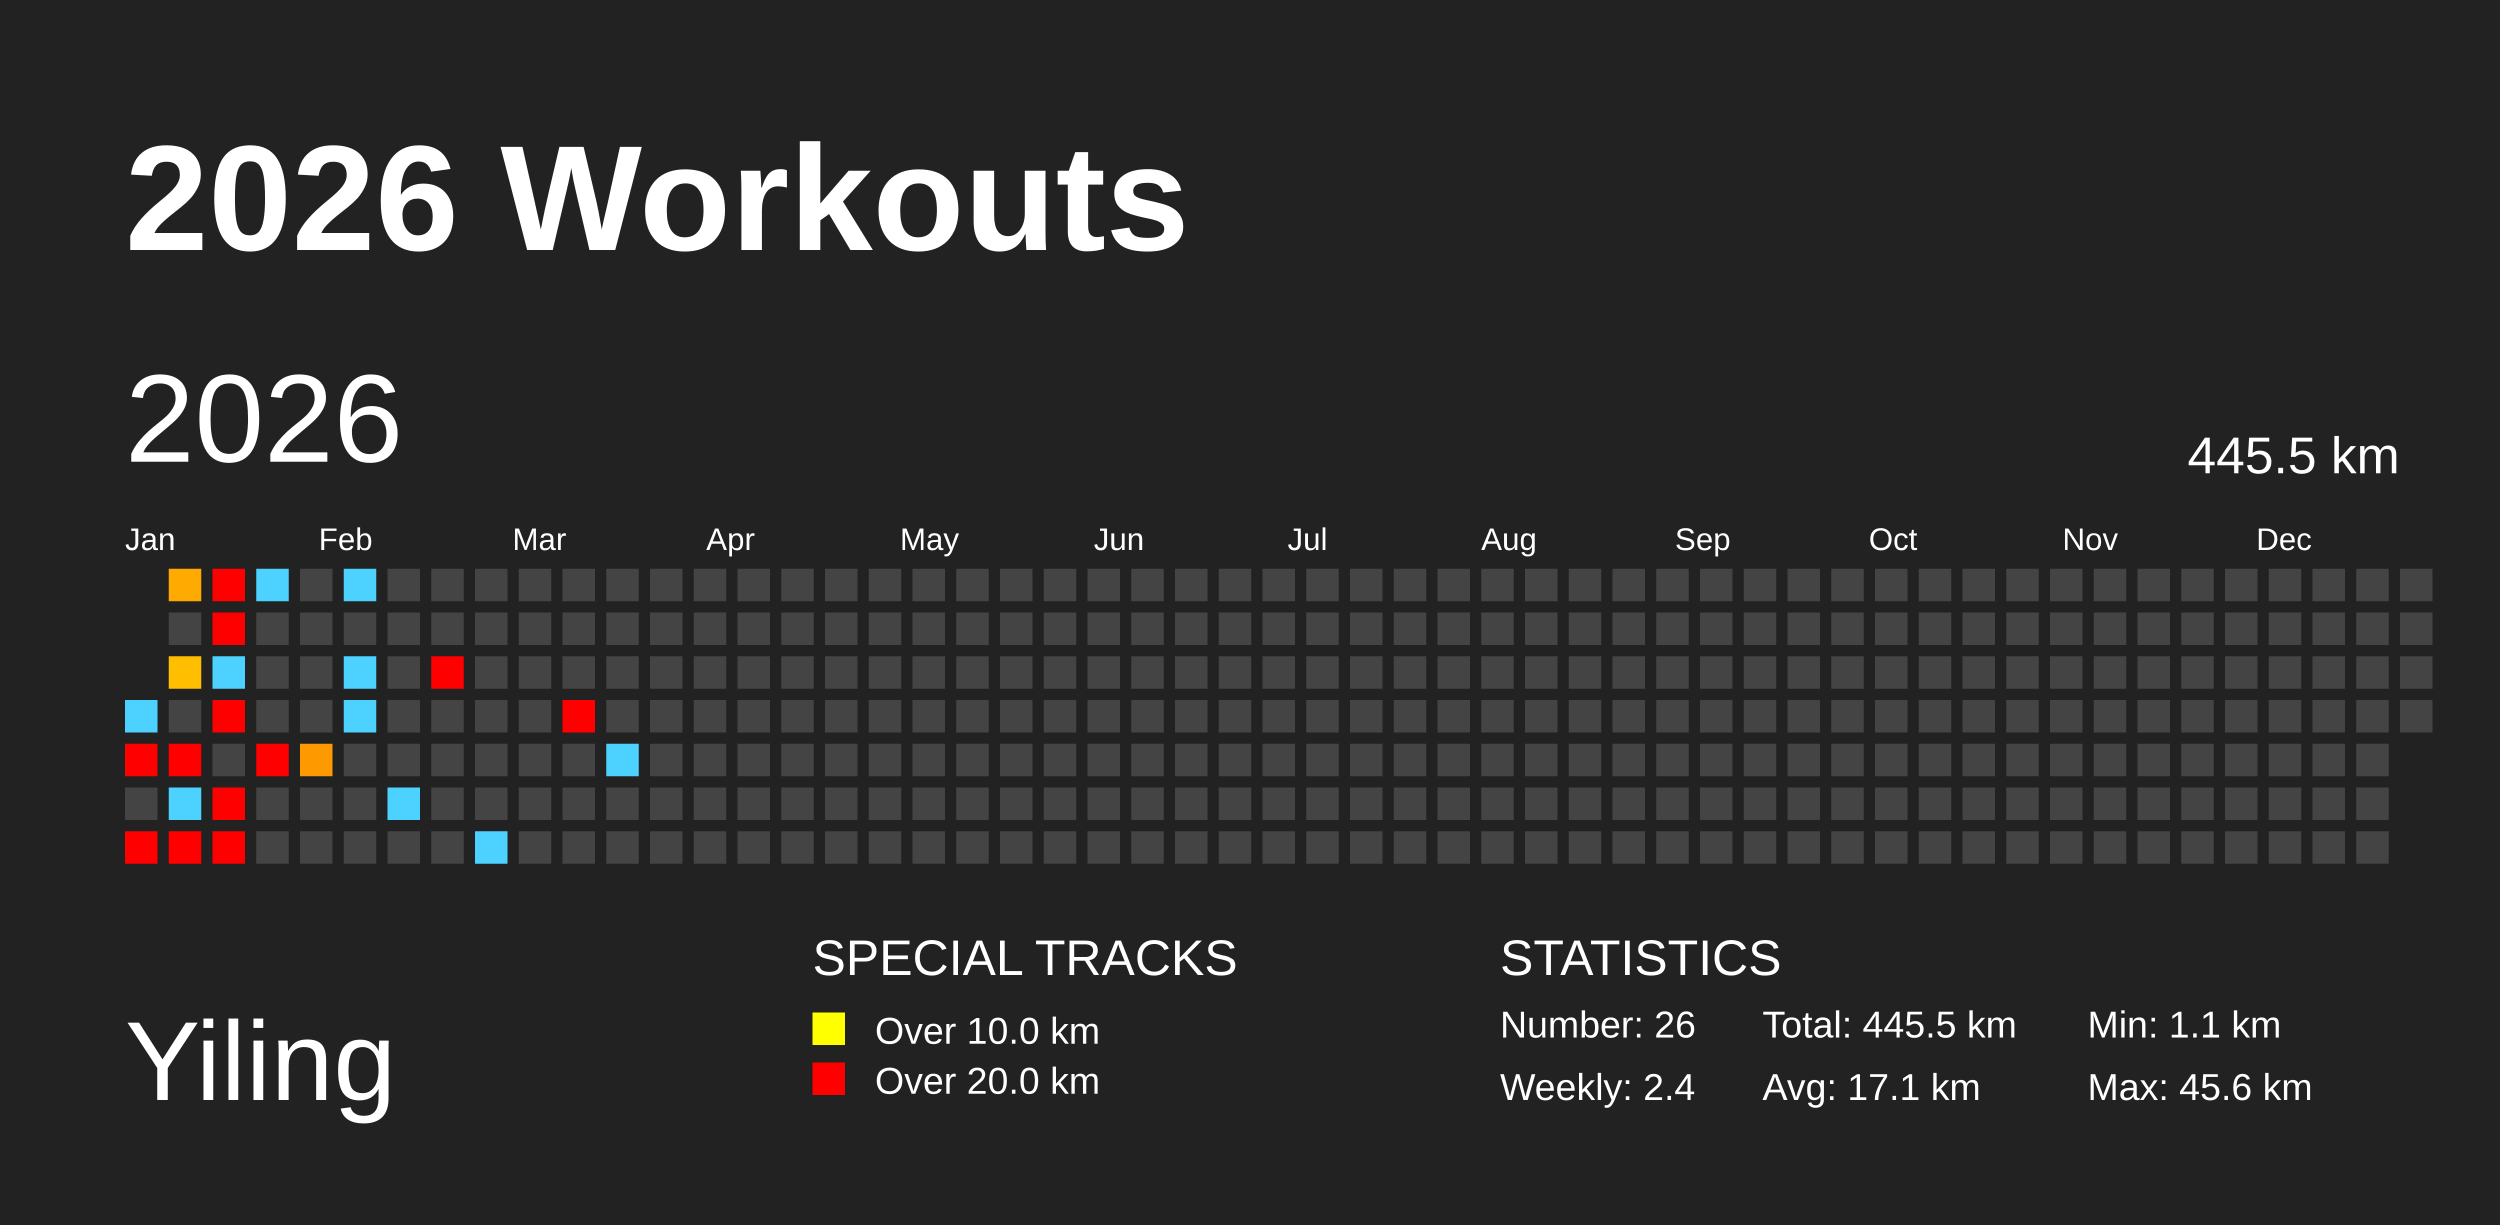
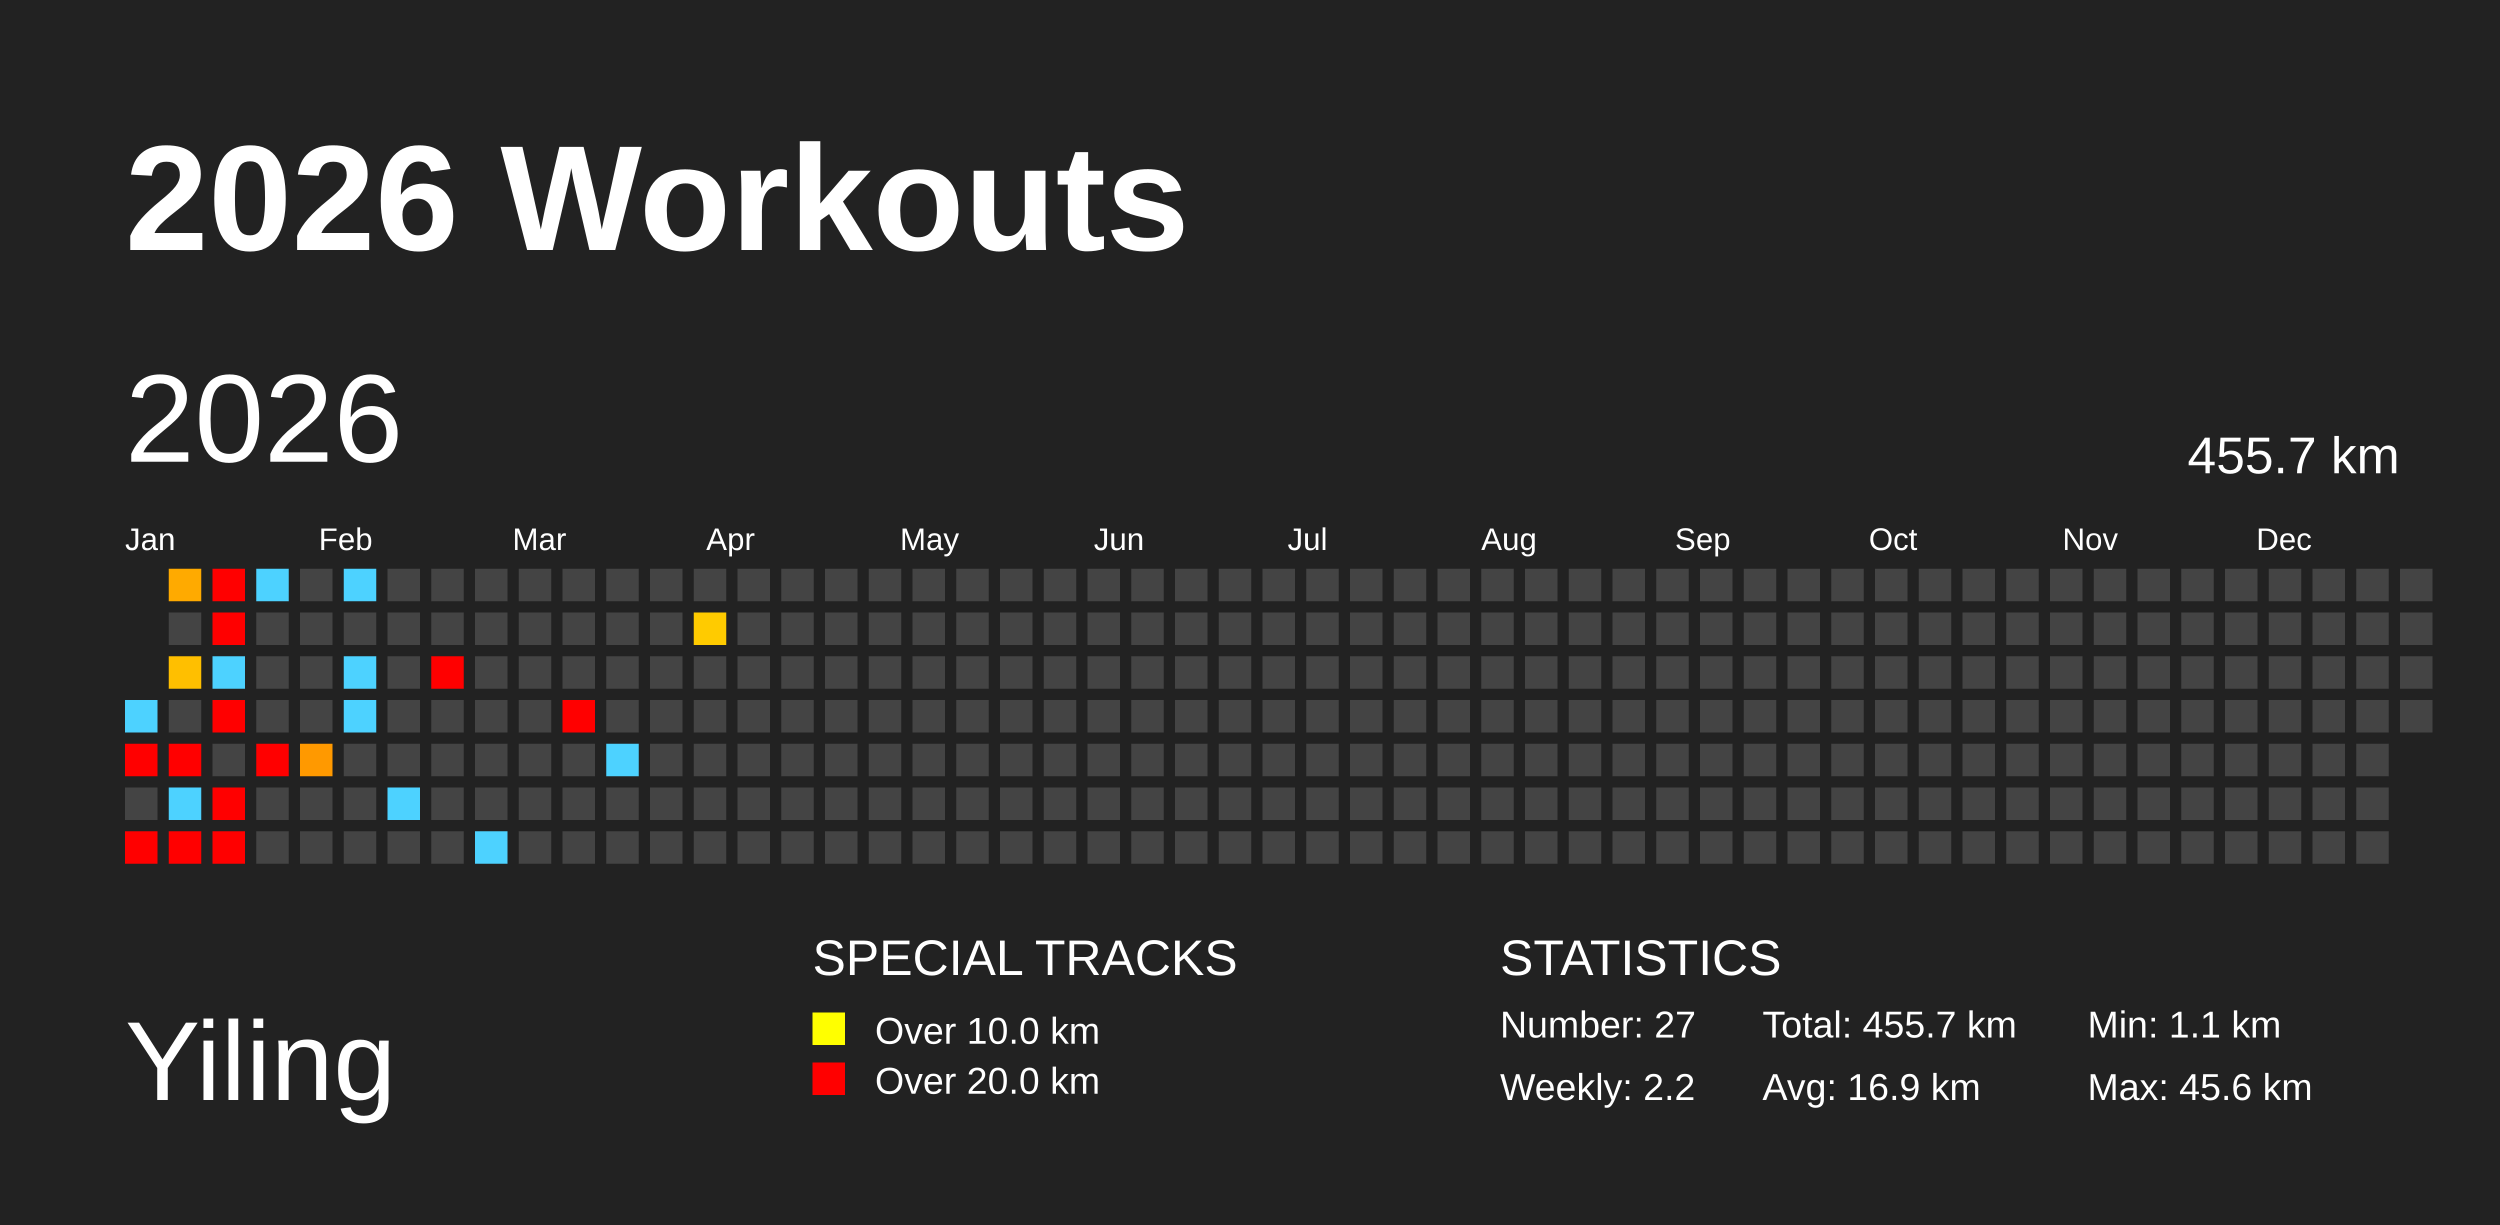
<svg xmlns="http://www.w3.org/2000/svg" baseProfile="full" height="98mm" version="1.1" viewBox="0,0,200,98" width="200mm">
  <defs />
  <rect fill="#222222" height="98" width="200" x="0" y="0" />
  <text fill="#FFFFFF" style="font-size:12px; font-family:Arial; font-weight:bold;" x="10" y="20">2026 Workouts</text>
  <text fill="#FFFFFF" style="font-size:9px; font-family:Arial" x="10" y="88">Yiling</text>
  <text fill="#FFFFFF" style="font-size:4px; font-family:Arial" x="65" y="78">SPECIAL TRACKS</text>
  <rect fill="yellow" height="2.6" width="2.6" x="65" y="81" />
  <text fill="#FFFFFF" style="font-size:3px; font-family:Arial" x="70" y="83.5">Over 10.0 km</text>
  <rect fill="red" height="2.6" width="2.6" x="65" y="85" />
  <text fill="#FFFFFF" style="font-size:3px; font-family:Arial" x="70" y="87.5">Over 20.0 km</text>
  <text fill="#FFFFFF" style="font-size:4px; font-family:Arial" x="120" y="78">STATISTICS</text>
-   <text fill="#FFFFFF" style="font-size:3px; font-family:Arial" x="120" y="83">Number: 26</text>
-   <text fill="#FFFFFF" style="font-size:3px; font-family:Arial" x="120" y="88">Weekly: 2.4</text>
-   <text fill="#FFFFFF" style="font-size:3px; font-family:Arial" x="141" y="83">Total: 445.5 km</text>
-   <text fill="#FFFFFF" style="font-size:3px; font-family:Arial" x="141" y="88">Avg: 17.1 km</text>
+   <text fill="#FFFFFF" style="font-size:3px; font-family:Arial" x="120" y="83">Number: 27</text>
+   <text fill="#FFFFFF" style="font-size:3px; font-family:Arial" x="120" y="88">Weekly: 2.2</text>
+   <text fill="#FFFFFF" style="font-size:3px; font-family:Arial" x="141" y="83">Total: 455.7 km</text>
+   <text fill="#FFFFFF" style="font-size:3px; font-family:Arial" x="141" y="88">Avg: 16.9 km</text>
  <text fill="#FFFFFF" style="font-size:3px; font-family:Arial" x="167" y="83">Min: 1.1 km</text>
  <text fill="#FFFFFF" style="font-size:3px; font-family:Arial" x="167" y="88">Max: 45.6 km</text>
  <text dominant-baseline="hanging" fill="#FFFFFF" style="font-size:10.0px; font-family:Arial;" x="10" y="30">2026</text>
-   <text dominant-baseline="hanging" fill="#FFFFFF" style="font-size:4.125px; font-family:Arial;" x="175" y="35">445.5 km</text>
+   <text dominant-baseline="hanging" fill="#FFFFFF" style="font-size:4.125px; font-family:Arial;" x="175" y="35">455.7 km</text>
  <text fill="#FFFFFF" style="font-size:2.5px; font-family:Arial" x="10.0" y="44">Jan</text>
  <text fill="#FFFFFF" style="font-size:2.5px; font-family:Arial" x="25.5" y="44">Feb</text>
  <text fill="#FFFFFF" style="font-size:2.5px; font-family:Arial" x="41.0" y="44">Mar</text>
  <text fill="#FFFFFF" style="font-size:2.5px; font-family:Arial" x="56.5" y="44">Apr</text>
  <text fill="#FFFFFF" style="font-size:2.5px; font-family:Arial" x="72.0" y="44">May</text>
  <text fill="#FFFFFF" style="font-size:2.5px; font-family:Arial" x="87.5" y="44">Jun</text>
  <text fill="#FFFFFF" style="font-size:2.5px; font-family:Arial" x="103.0" y="44">Jul</text>
  <text fill="#FFFFFF" style="font-size:2.5px; font-family:Arial" x="118.5" y="44">Aug</text>
  <text fill="#FFFFFF" style="font-size:2.5px; font-family:Arial" x="134.0" y="44">Sep</text>
  <text fill="#FFFFFF" style="font-size:2.5px; font-family:Arial" x="149.5" y="44">Oct</text>
  <text fill="#FFFFFF" style="font-size:2.5px; font-family:Arial" x="165.0" y="44">Nov</text>
  <text fill="#FFFFFF" style="font-size:2.5px; font-family:Arial" x="180.5" y="44">Dec</text>
  <rect fill="#4dd2ff" height="2.6" width="2.6" x="10.0" y="56.0" />
  <rect fill="red" height="2.6" width="2.6" x="10.0" y="59.5" />
  <rect fill="#444444" height="2.6" width="2.6" x="10.0" y="63.0" />
  <rect fill="red" height="2.6" width="2.6" x="10.0" y="66.5" />
  <rect fill="#ffaa00" height="2.6" width="2.6" x="13.5" y="45.5" />
  <rect fill="#444444" height="2.6" width="2.6" x="13.5" y="49.0" />
  <rect fill="#ffbf00" height="2.6" width="2.6" x="13.5" y="52.5" />
  <rect fill="#444444" height="2.6" width="2.6" x="13.5" y="56.0" />
  <rect fill="red" height="2.6" width="2.6" x="13.5" y="59.5" />
  <rect fill="#4dd2ff" height="2.6" width="2.6" x="13.5" y="63.0" />
  <rect fill="red" height="2.6" width="2.6" x="13.5" y="66.5" />
  <rect fill="red" height="2.6" width="2.6" x="17.0" y="45.5" />
  <rect fill="red" height="2.6" width="2.6" x="17.0" y="49.0" />
  <rect fill="#4dd2ff" height="2.6" width="2.6" x="17.0" y="52.5" />
  <rect fill="red" height="2.6" width="2.6" x="17.0" y="56.0" />
  <rect fill="#444444" height="2.6" width="2.6" x="17.0" y="59.5" />
  <rect fill="red" height="2.6" width="2.6" x="17.0" y="63.0" />
  <rect fill="red" height="2.6" width="2.6" x="17.0" y="66.5" />
  <rect fill="#4dd2ff" height="2.6" width="2.6" x="20.5" y="45.5" />
  <rect fill="#444444" height="2.6" width="2.6" x="20.5" y="49.0" />
  <rect fill="#444444" height="2.6" width="2.6" x="20.5" y="52.5" />
  <rect fill="#444444" height="2.6" width="2.6" x="20.5" y="56.0" />
  <rect fill="red" height="2.6" width="2.6" x="20.5" y="59.5" />
  <rect fill="#444444" height="2.6" width="2.6" x="20.5" y="63.0" />
  <rect fill="#444444" height="2.6" width="2.6" x="20.5" y="66.5" />
  <rect fill="#444444" height="2.6" width="2.6" x="24.0" y="45.5" />
  <rect fill="#444444" height="2.6" width="2.6" x="24.0" y="49.0" />
  <rect fill="#444444" height="2.6" width="2.6" x="24.0" y="52.5" />
  <rect fill="#444444" height="2.6" width="2.6" x="24.0" y="56.0" />
  <rect fill="#ff9900" height="2.6" width="2.6" x="24.0" y="59.5" />
  <rect fill="#444444" height="2.6" width="2.6" x="24.0" y="63.0" />
  <rect fill="#444444" height="2.6" width="2.6" x="24.0" y="66.5" />
  <rect fill="#4dd2ff" height="2.6" width="2.6" x="27.5" y="45.5" />
  <rect fill="#444444" height="2.6" width="2.6" x="27.5" y="49.0" />
  <rect fill="#4dd2ff" height="2.6" width="2.6" x="27.5" y="52.5" />
  <rect fill="#4dd2ff" height="2.6" width="2.6" x="27.5" y="56.0" />
  <rect fill="#444444" height="2.6" width="2.6" x="27.5" y="59.5" />
  <rect fill="#444444" height="2.6" width="2.6" x="27.5" y="63.0" />
  <rect fill="#444444" height="2.6" width="2.6" x="27.5" y="66.5" />
  <rect fill="#444444" height="2.6" width="2.6" x="31.0" y="45.5" />
  <rect fill="#444444" height="2.6" width="2.6" x="31.0" y="49.0" />
  <rect fill="#444444" height="2.6" width="2.6" x="31.0" y="52.5" />
  <rect fill="#444444" height="2.6" width="2.6" x="31.0" y="56.0" />
  <rect fill="#444444" height="2.6" width="2.6" x="31.0" y="59.5" />
  <rect fill="#4dd2ff" height="2.6" width="2.6" x="31.0" y="63.0" />
  <rect fill="#444444" height="2.6" width="2.6" x="31.0" y="66.5" />
  <rect fill="#444444" height="2.6" width="2.6" x="34.5" y="45.5" />
  <rect fill="#444444" height="2.6" width="2.6" x="34.5" y="49.0" />
  <rect fill="red" height="2.6" width="2.6" x="34.5" y="52.5" />
  <rect fill="#444444" height="2.6" width="2.6" x="34.5" y="56.0" />
  <rect fill="#444444" height="2.6" width="2.6" x="34.5" y="59.5" />
  <rect fill="#444444" height="2.6" width="2.6" x="34.5" y="63.0" />
  <rect fill="#444444" height="2.6" width="2.6" x="34.5" y="66.5" />
  <rect fill="#444444" height="2.6" width="2.6" x="38.0" y="45.5" />
  <rect fill="#444444" height="2.6" width="2.6" x="38.0" y="49.0" />
  <rect fill="#444444" height="2.6" width="2.6" x="38.0" y="52.5" />
  <rect fill="#444444" height="2.6" width="2.6" x="38.0" y="56.0" />
  <rect fill="#444444" height="2.6" width="2.6" x="38.0" y="59.5" />
  <rect fill="#444444" height="2.6" width="2.6" x="38.0" y="63.0" />
  <rect fill="#4dd2ff" height="2.6" width="2.6" x="38.0" y="66.5" />
  <rect fill="#444444" height="2.6" width="2.6" x="41.5" y="45.5" />
  <rect fill="#444444" height="2.6" width="2.6" x="41.5" y="49.0" />
  <rect fill="#444444" height="2.6" width="2.6" x="41.5" y="52.5" />
  <rect fill="#444444" height="2.6" width="2.6" x="41.5" y="56.0" />
  <rect fill="#444444" height="2.6" width="2.6" x="41.5" y="59.5" />
  <rect fill="#444444" height="2.6" width="2.6" x="41.5" y="63.0" />
  <rect fill="#444444" height="2.6" width="2.6" x="41.5" y="66.5" />
  <rect fill="#444444" height="2.6" width="2.6" x="45.0" y="45.5" />
  <rect fill="#444444" height="2.6" width="2.6" x="45.0" y="49.0" />
  <rect fill="#444444" height="2.6" width="2.6" x="45.0" y="52.5" />
  <rect fill="red" height="2.6" width="2.6" x="45.0" y="56.0" />
  <rect fill="#444444" height="2.6" width="2.6" x="45.0" y="59.5" />
  <rect fill="#444444" height="2.6" width="2.6" x="45.0" y="63.0" />
  <rect fill="#444444" height="2.6" width="2.6" x="45.0" y="66.5" />
  <rect fill="#444444" height="2.6" width="2.6" x="48.5" y="45.5" />
  <rect fill="#444444" height="2.6" width="2.6" x="48.5" y="49.0" />
  <rect fill="#444444" height="2.6" width="2.6" x="48.5" y="52.5" />
  <rect fill="#444444" height="2.6" width="2.6" x="48.5" y="56.0" />
  <rect fill="#4dd2ff" height="2.6" width="2.6" x="48.5" y="59.5" />
  <rect fill="#444444" height="2.6" width="2.6" x="48.5" y="63.0" />
  <rect fill="#444444" height="2.6" width="2.6" x="48.5" y="66.5" />
  <rect fill="#444444" height="2.6" width="2.6" x="52.0" y="45.5" />
  <rect fill="#444444" height="2.6" width="2.6" x="52.0" y="49.0" />
  <rect fill="#444444" height="2.6" width="2.6" x="52.0" y="52.5" />
  <rect fill="#444444" height="2.6" width="2.6" x="52.0" y="56.0" />
  <rect fill="#444444" height="2.6" width="2.6" x="52.0" y="59.5" />
  <rect fill="#444444" height="2.6" width="2.6" x="52.0" y="63.0" />
  <rect fill="#444444" height="2.6" width="2.6" x="52.0" y="66.5" />
  <rect fill="#444444" height="2.6" width="2.6" x="55.5" y="45.5" />
-   <rect fill="#444444" height="2.6" width="2.6" x="55.5" y="49.0" />
+   <rect fill="#ffcb00" height="2.6" width="2.6" x="55.5" y="49.0" />
  <rect fill="#444444" height="2.6" width="2.6" x="55.5" y="52.5" />
  <rect fill="#444444" height="2.6" width="2.6" x="55.5" y="56.0" />
  <rect fill="#444444" height="2.6" width="2.6" x="55.5" y="59.5" />
  <rect fill="#444444" height="2.6" width="2.6" x="55.5" y="63.0" />
  <rect fill="#444444" height="2.6" width="2.6" x="55.5" y="66.5" />
  <rect fill="#444444" height="2.6" width="2.6" x="59.0" y="45.5" />
  <rect fill="#444444" height="2.6" width="2.6" x="59.0" y="49.0" />
  <rect fill="#444444" height="2.6" width="2.6" x="59.0" y="52.5" />
  <rect fill="#444444" height="2.6" width="2.6" x="59.0" y="56.0" />
  <rect fill="#444444" height="2.6" width="2.6" x="59.0" y="59.5" />
  <rect fill="#444444" height="2.6" width="2.6" x="59.0" y="63.0" />
  <rect fill="#444444" height="2.6" width="2.6" x="59.0" y="66.5" />
  <rect fill="#444444" height="2.6" width="2.6" x="62.5" y="45.5" />
  <rect fill="#444444" height="2.6" width="2.6" x="62.5" y="49.0" />
  <rect fill="#444444" height="2.6" width="2.6" x="62.5" y="52.5" />
  <rect fill="#444444" height="2.6" width="2.6" x="62.5" y="56.0" />
  <rect fill="#444444" height="2.6" width="2.6" x="62.5" y="59.5" />
  <rect fill="#444444" height="2.6" width="2.6" x="62.5" y="63.0" />
  <rect fill="#444444" height="2.6" width="2.6" x="62.5" y="66.5" />
  <rect fill="#444444" height="2.6" width="2.6" x="66.0" y="45.5" />
  <rect fill="#444444" height="2.6" width="2.6" x="66.0" y="49.0" />
  <rect fill="#444444" height="2.6" width="2.6" x="66.0" y="52.5" />
  <rect fill="#444444" height="2.6" width="2.6" x="66.0" y="56.0" />
  <rect fill="#444444" height="2.6" width="2.6" x="66.0" y="59.5" />
  <rect fill="#444444" height="2.6" width="2.6" x="66.0" y="63.0" />
  <rect fill="#444444" height="2.6" width="2.6" x="66.0" y="66.5" />
  <rect fill="#444444" height="2.6" width="2.6" x="69.5" y="45.5" />
  <rect fill="#444444" height="2.6" width="2.6" x="69.5" y="49.0" />
  <rect fill="#444444" height="2.6" width="2.6" x="69.5" y="52.5" />
  <rect fill="#444444" height="2.6" width="2.6" x="69.5" y="56.0" />
  <rect fill="#444444" height="2.6" width="2.6" x="69.5" y="59.5" />
  <rect fill="#444444" height="2.6" width="2.6" x="69.5" y="63.0" />
  <rect fill="#444444" height="2.6" width="2.6" x="69.5" y="66.5" />
  <rect fill="#444444" height="2.6" width="2.6" x="73.0" y="45.5" />
  <rect fill="#444444" height="2.6" width="2.6" x="73.0" y="49.0" />
  <rect fill="#444444" height="2.6" width="2.6" x="73.0" y="52.5" />
  <rect fill="#444444" height="2.6" width="2.6" x="73.0" y="56.0" />
  <rect fill="#444444" height="2.6" width="2.6" x="73.0" y="59.5" />
  <rect fill="#444444" height="2.6" width="2.6" x="73.0" y="63.0" />
  <rect fill="#444444" height="2.6" width="2.6" x="73.0" y="66.5" />
  <rect fill="#444444" height="2.6" width="2.6" x="76.5" y="45.5" />
  <rect fill="#444444" height="2.6" width="2.6" x="76.5" y="49.0" />
  <rect fill="#444444" height="2.6" width="2.6" x="76.5" y="52.5" />
  <rect fill="#444444" height="2.6" width="2.6" x="76.5" y="56.0" />
  <rect fill="#444444" height="2.6" width="2.6" x="76.5" y="59.5" />
  <rect fill="#444444" height="2.6" width="2.6" x="76.5" y="63.0" />
  <rect fill="#444444" height="2.6" width="2.6" x="76.5" y="66.5" />
  <rect fill="#444444" height="2.6" width="2.6" x="80.0" y="45.5" />
  <rect fill="#444444" height="2.6" width="2.6" x="80.0" y="49.0" />
  <rect fill="#444444" height="2.6" width="2.6" x="80.0" y="52.5" />
  <rect fill="#444444" height="2.6" width="2.6" x="80.0" y="56.0" />
  <rect fill="#444444" height="2.6" width="2.6" x="80.0" y="59.5" />
  <rect fill="#444444" height="2.6" width="2.6" x="80.0" y="63.0" />
  <rect fill="#444444" height="2.6" width="2.6" x="80.0" y="66.5" />
  <rect fill="#444444" height="2.6" width="2.6" x="83.5" y="45.5" />
  <rect fill="#444444" height="2.6" width="2.6" x="83.5" y="49.0" />
  <rect fill="#444444" height="2.6" width="2.6" x="83.5" y="52.5" />
  <rect fill="#444444" height="2.6" width="2.6" x="83.5" y="56.0" />
  <rect fill="#444444" height="2.6" width="2.6" x="83.5" y="59.5" />
  <rect fill="#444444" height="2.6" width="2.6" x="83.5" y="63.0" />
  <rect fill="#444444" height="2.6" width="2.6" x="83.5" y="66.5" />
  <rect fill="#444444" height="2.6" width="2.6" x="87.0" y="45.5" />
  <rect fill="#444444" height="2.6" width="2.6" x="87.0" y="49.0" />
  <rect fill="#444444" height="2.6" width="2.6" x="87.0" y="52.5" />
  <rect fill="#444444" height="2.6" width="2.6" x="87.0" y="56.0" />
  <rect fill="#444444" height="2.6" width="2.6" x="87.0" y="59.5" />
  <rect fill="#444444" height="2.6" width="2.6" x="87.0" y="63.0" />
  <rect fill="#444444" height="2.6" width="2.6" x="87.0" y="66.5" />
  <rect fill="#444444" height="2.6" width="2.6" x="90.5" y="45.5" />
  <rect fill="#444444" height="2.6" width="2.6" x="90.5" y="49.0" />
  <rect fill="#444444" height="2.6" width="2.6" x="90.5" y="52.5" />
  <rect fill="#444444" height="2.6" width="2.6" x="90.5" y="56.0" />
  <rect fill="#444444" height="2.6" width="2.6" x="90.5" y="59.5" />
  <rect fill="#444444" height="2.6" width="2.6" x="90.5" y="63.0" />
  <rect fill="#444444" height="2.6" width="2.6" x="90.5" y="66.5" />
  <rect fill="#444444" height="2.6" width="2.6" x="94.0" y="45.5" />
  <rect fill="#444444" height="2.6" width="2.6" x="94.0" y="49.0" />
  <rect fill="#444444" height="2.6" width="2.6" x="94.0" y="52.5" />
  <rect fill="#444444" height="2.6" width="2.6" x="94.0" y="56.0" />
  <rect fill="#444444" height="2.6" width="2.6" x="94.0" y="59.5" />
  <rect fill="#444444" height="2.6" width="2.6" x="94.0" y="63.0" />
  <rect fill="#444444" height="2.6" width="2.6" x="94.0" y="66.5" />
  <rect fill="#444444" height="2.6" width="2.6" x="97.5" y="45.5" />
  <rect fill="#444444" height="2.6" width="2.6" x="97.5" y="49.0" />
  <rect fill="#444444" height="2.6" width="2.6" x="97.5" y="52.5" />
  <rect fill="#444444" height="2.6" width="2.6" x="97.5" y="56.0" />
  <rect fill="#444444" height="2.6" width="2.6" x="97.5" y="59.5" />
  <rect fill="#444444" height="2.6" width="2.6" x="97.5" y="63.0" />
  <rect fill="#444444" height="2.6" width="2.6" x="97.5" y="66.5" />
  <rect fill="#444444" height="2.6" width="2.6" x="101.0" y="45.5" />
  <rect fill="#444444" height="2.6" width="2.6" x="101.0" y="49.0" />
  <rect fill="#444444" height="2.6" width="2.6" x="101.0" y="52.5" />
  <rect fill="#444444" height="2.6" width="2.6" x="101.0" y="56.0" />
  <rect fill="#444444" height="2.6" width="2.6" x="101.0" y="59.5" />
  <rect fill="#444444" height="2.6" width="2.6" x="101.0" y="63.0" />
  <rect fill="#444444" height="2.6" width="2.6" x="101.0" y="66.5" />
  <rect fill="#444444" height="2.6" width="2.6" x="104.5" y="45.5" />
  <rect fill="#444444" height="2.6" width="2.6" x="104.5" y="49.0" />
  <rect fill="#444444" height="2.6" width="2.6" x="104.5" y="52.5" />
  <rect fill="#444444" height="2.6" width="2.6" x="104.5" y="56.0" />
  <rect fill="#444444" height="2.6" width="2.6" x="104.5" y="59.5" />
  <rect fill="#444444" height="2.6" width="2.6" x="104.5" y="63.0" />
  <rect fill="#444444" height="2.6" width="2.6" x="104.5" y="66.5" />
  <rect fill="#444444" height="2.6" width="2.6" x="108.0" y="45.5" />
  <rect fill="#444444" height="2.6" width="2.6" x="108.0" y="49.0" />
  <rect fill="#444444" height="2.6" width="2.6" x="108.0" y="52.5" />
  <rect fill="#444444" height="2.6" width="2.6" x="108.0" y="56.0" />
  <rect fill="#444444" height="2.6" width="2.6" x="108.0" y="59.5" />
  <rect fill="#444444" height="2.6" width="2.6" x="108.0" y="63.0" />
  <rect fill="#444444" height="2.6" width="2.6" x="108.0" y="66.5" />
  <rect fill="#444444" height="2.6" width="2.6" x="111.5" y="45.5" />
  <rect fill="#444444" height="2.6" width="2.6" x="111.5" y="49.0" />
  <rect fill="#444444" height="2.6" width="2.6" x="111.5" y="52.5" />
  <rect fill="#444444" height="2.6" width="2.6" x="111.5" y="56.0" />
  <rect fill="#444444" height="2.6" width="2.6" x="111.5" y="59.5" />
  <rect fill="#444444" height="2.6" width="2.6" x="111.5" y="63.0" />
  <rect fill="#444444" height="2.6" width="2.6" x="111.5" y="66.5" />
  <rect fill="#444444" height="2.6" width="2.6" x="115.0" y="45.5" />
  <rect fill="#444444" height="2.6" width="2.6" x="115.0" y="49.0" />
  <rect fill="#444444" height="2.6" width="2.6" x="115.0" y="52.5" />
  <rect fill="#444444" height="2.6" width="2.6" x="115.0" y="56.0" />
  <rect fill="#444444" height="2.6" width="2.6" x="115.0" y="59.5" />
  <rect fill="#444444" height="2.6" width="2.6" x="115.0" y="63.0" />
  <rect fill="#444444" height="2.6" width="2.6" x="115.0" y="66.5" />
  <rect fill="#444444" height="2.6" width="2.6" x="118.5" y="45.5" />
  <rect fill="#444444" height="2.6" width="2.6" x="118.5" y="49.0" />
  <rect fill="#444444" height="2.6" width="2.6" x="118.5" y="52.5" />
  <rect fill="#444444" height="2.6" width="2.6" x="118.5" y="56.0" />
  <rect fill="#444444" height="2.6" width="2.6" x="118.5" y="59.5" />
  <rect fill="#444444" height="2.6" width="2.6" x="118.5" y="63.0" />
  <rect fill="#444444" height="2.6" width="2.6" x="118.5" y="66.5" />
  <rect fill="#444444" height="2.6" width="2.6" x="122.0" y="45.5" />
  <rect fill="#444444" height="2.6" width="2.6" x="122.0" y="49.0" />
  <rect fill="#444444" height="2.6" width="2.6" x="122.0" y="52.5" />
  <rect fill="#444444" height="2.6" width="2.6" x="122.0" y="56.0" />
  <rect fill="#444444" height="2.6" width="2.6" x="122.0" y="59.5" />
  <rect fill="#444444" height="2.6" width="2.6" x="122.0" y="63.0" />
  <rect fill="#444444" height="2.6" width="2.6" x="122.0" y="66.5" />
  <rect fill="#444444" height="2.6" width="2.6" x="125.5" y="45.5" />
  <rect fill="#444444" height="2.6" width="2.6" x="125.5" y="49.0" />
  <rect fill="#444444" height="2.6" width="2.6" x="125.5" y="52.5" />
  <rect fill="#444444" height="2.6" width="2.6" x="125.5" y="56.0" />
  <rect fill="#444444" height="2.6" width="2.6" x="125.5" y="59.5" />
  <rect fill="#444444" height="2.6" width="2.6" x="125.5" y="63.0" />
  <rect fill="#444444" height="2.6" width="2.6" x="125.5" y="66.5" />
  <rect fill="#444444" height="2.6" width="2.6" x="129.0" y="45.5" />
  <rect fill="#444444" height="2.6" width="2.6" x="129.0" y="49.0" />
  <rect fill="#444444" height="2.6" width="2.6" x="129.0" y="52.5" />
  <rect fill="#444444" height="2.6" width="2.6" x="129.0" y="56.0" />
  <rect fill="#444444" height="2.6" width="2.6" x="129.0" y="59.5" />
  <rect fill="#444444" height="2.6" width="2.6" x="129.0" y="63.0" />
  <rect fill="#444444" height="2.6" width="2.6" x="129.0" y="66.5" />
  <rect fill="#444444" height="2.6" width="2.6" x="132.5" y="45.5" />
  <rect fill="#444444" height="2.6" width="2.6" x="132.5" y="49.0" />
  <rect fill="#444444" height="2.6" width="2.6" x="132.5" y="52.5" />
  <rect fill="#444444" height="2.6" width="2.6" x="132.5" y="56.0" />
  <rect fill="#444444" height="2.6" width="2.6" x="132.5" y="59.5" />
  <rect fill="#444444" height="2.6" width="2.6" x="132.5" y="63.0" />
  <rect fill="#444444" height="2.6" width="2.6" x="132.5" y="66.5" />
  <rect fill="#444444" height="2.6" width="2.6" x="136.0" y="45.5" />
  <rect fill="#444444" height="2.6" width="2.6" x="136.0" y="49.0" />
  <rect fill="#444444" height="2.6" width="2.6" x="136.0" y="52.5" />
  <rect fill="#444444" height="2.6" width="2.6" x="136.0" y="56.0" />
  <rect fill="#444444" height="2.6" width="2.6" x="136.0" y="59.5" />
  <rect fill="#444444" height="2.6" width="2.6" x="136.0" y="63.0" />
  <rect fill="#444444" height="2.6" width="2.6" x="136.0" y="66.5" />
  <rect fill="#444444" height="2.6" width="2.6" x="139.5" y="45.5" />
  <rect fill="#444444" height="2.6" width="2.6" x="139.5" y="49.0" />
  <rect fill="#444444" height="2.6" width="2.6" x="139.5" y="52.5" />
  <rect fill="#444444" height="2.6" width="2.6" x="139.5" y="56.0" />
  <rect fill="#444444" height="2.6" width="2.6" x="139.5" y="59.5" />
  <rect fill="#444444" height="2.6" width="2.6" x="139.5" y="63.0" />
  <rect fill="#444444" height="2.6" width="2.6" x="139.5" y="66.5" />
  <rect fill="#444444" height="2.6" width="2.6" x="143.0" y="45.5" />
  <rect fill="#444444" height="2.6" width="2.6" x="143.0" y="49.0" />
  <rect fill="#444444" height="2.6" width="2.6" x="143.0" y="52.5" />
  <rect fill="#444444" height="2.6" width="2.6" x="143.0" y="56.0" />
  <rect fill="#444444" height="2.6" width="2.6" x="143.0" y="59.5" />
  <rect fill="#444444" height="2.6" width="2.6" x="143.0" y="63.0" />
  <rect fill="#444444" height="2.6" width="2.6" x="143.0" y="66.5" />
  <rect fill="#444444" height="2.6" width="2.6" x="146.5" y="45.5" />
  <rect fill="#444444" height="2.6" width="2.6" x="146.5" y="49.0" />
  <rect fill="#444444" height="2.6" width="2.6" x="146.5" y="52.5" />
  <rect fill="#444444" height="2.6" width="2.6" x="146.5" y="56.0" />
  <rect fill="#444444" height="2.6" width="2.6" x="146.5" y="59.5" />
  <rect fill="#444444" height="2.6" width="2.6" x="146.5" y="63.0" />
  <rect fill="#444444" height="2.6" width="2.6" x="146.5" y="66.5" />
  <rect fill="#444444" height="2.6" width="2.6" x="150.0" y="45.5" />
  <rect fill="#444444" height="2.6" width="2.6" x="150.0" y="49.0" />
  <rect fill="#444444" height="2.6" width="2.6" x="150.0" y="52.5" />
  <rect fill="#444444" height="2.6" width="2.6" x="150.0" y="56.0" />
  <rect fill="#444444" height="2.6" width="2.6" x="150.0" y="59.5" />
  <rect fill="#444444" height="2.6" width="2.6" x="150.0" y="63.0" />
  <rect fill="#444444" height="2.6" width="2.6" x="150.0" y="66.5" />
  <rect fill="#444444" height="2.6" width="2.6" x="153.5" y="45.5" />
  <rect fill="#444444" height="2.6" width="2.6" x="153.5" y="49.0" />
  <rect fill="#444444" height="2.6" width="2.6" x="153.5" y="52.5" />
  <rect fill="#444444" height="2.6" width="2.6" x="153.5" y="56.0" />
  <rect fill="#444444" height="2.6" width="2.6" x="153.5" y="59.5" />
  <rect fill="#444444" height="2.6" width="2.6" x="153.5" y="63.0" />
  <rect fill="#444444" height="2.6" width="2.6" x="153.5" y="66.5" />
  <rect fill="#444444" height="2.6" width="2.6" x="157.0" y="45.5" />
  <rect fill="#444444" height="2.6" width="2.6" x="157.0" y="49.0" />
  <rect fill="#444444" height="2.6" width="2.6" x="157.0" y="52.5" />
  <rect fill="#444444" height="2.6" width="2.6" x="157.0" y="56.0" />
  <rect fill="#444444" height="2.6" width="2.6" x="157.0" y="59.5" />
  <rect fill="#444444" height="2.6" width="2.6" x="157.0" y="63.0" />
  <rect fill="#444444" height="2.6" width="2.6" x="157.0" y="66.5" />
  <rect fill="#444444" height="2.6" width="2.6" x="160.5" y="45.5" />
  <rect fill="#444444" height="2.6" width="2.6" x="160.5" y="49.0" />
  <rect fill="#444444" height="2.6" width="2.6" x="160.5" y="52.5" />
  <rect fill="#444444" height="2.6" width="2.6" x="160.5" y="56.0" />
  <rect fill="#444444" height="2.6" width="2.6" x="160.5" y="59.5" />
  <rect fill="#444444" height="2.6" width="2.6" x="160.5" y="63.0" />
  <rect fill="#444444" height="2.6" width="2.6" x="160.5" y="66.5" />
  <rect fill="#444444" height="2.6" width="2.6" x="164.0" y="45.5" />
  <rect fill="#444444" height="2.6" width="2.6" x="164.0" y="49.0" />
  <rect fill="#444444" height="2.6" width="2.6" x="164.0" y="52.5" />
  <rect fill="#444444" height="2.6" width="2.6" x="164.0" y="56.0" />
  <rect fill="#444444" height="2.6" width="2.6" x="164.0" y="59.5" />
  <rect fill="#444444" height="2.6" width="2.6" x="164.0" y="63.0" />
  <rect fill="#444444" height="2.6" width="2.6" x="164.0" y="66.5" />
  <rect fill="#444444" height="2.6" width="2.6" x="167.5" y="45.5" />
  <rect fill="#444444" height="2.6" width="2.6" x="167.5" y="49.0" />
  <rect fill="#444444" height="2.6" width="2.6" x="167.5" y="52.5" />
  <rect fill="#444444" height="2.6" width="2.6" x="167.5" y="56.0" />
  <rect fill="#444444" height="2.6" width="2.6" x="167.5" y="59.5" />
  <rect fill="#444444" height="2.6" width="2.6" x="167.5" y="63.0" />
  <rect fill="#444444" height="2.6" width="2.6" x="167.5" y="66.5" />
  <rect fill="#444444" height="2.6" width="2.6" x="171.0" y="45.5" />
  <rect fill="#444444" height="2.6" width="2.6" x="171.0" y="49.0" />
  <rect fill="#444444" height="2.6" width="2.6" x="171.0" y="52.5" />
  <rect fill="#444444" height="2.6" width="2.6" x="171.0" y="56.0" />
  <rect fill="#444444" height="2.6" width="2.6" x="171.0" y="59.5" />
  <rect fill="#444444" height="2.6" width="2.6" x="171.0" y="63.0" />
  <rect fill="#444444" height="2.6" width="2.6" x="171.0" y="66.5" />
  <rect fill="#444444" height="2.6" width="2.6" x="174.5" y="45.5" />
  <rect fill="#444444" height="2.6" width="2.6" x="174.5" y="49.0" />
  <rect fill="#444444" height="2.6" width="2.6" x="174.5" y="52.5" />
  <rect fill="#444444" height="2.6" width="2.6" x="174.5" y="56.0" />
  <rect fill="#444444" height="2.6" width="2.6" x="174.5" y="59.5" />
  <rect fill="#444444" height="2.6" width="2.6" x="174.5" y="63.0" />
  <rect fill="#444444" height="2.6" width="2.6" x="174.5" y="66.5" />
  <rect fill="#444444" height="2.6" width="2.6" x="178.0" y="45.5" />
  <rect fill="#444444" height="2.6" width="2.6" x="178.0" y="49.0" />
  <rect fill="#444444" height="2.6" width="2.6" x="178.0" y="52.5" />
  <rect fill="#444444" height="2.6" width="2.6" x="178.0" y="56.0" />
  <rect fill="#444444" height="2.6" width="2.6" x="178.0" y="59.5" />
  <rect fill="#444444" height="2.6" width="2.6" x="178.0" y="63.0" />
  <rect fill="#444444" height="2.6" width="2.6" x="178.0" y="66.5" />
  <rect fill="#444444" height="2.6" width="2.6" x="181.5" y="45.5" />
  <rect fill="#444444" height="2.6" width="2.6" x="181.5" y="49.0" />
  <rect fill="#444444" height="2.6" width="2.6" x="181.5" y="52.5" />
  <rect fill="#444444" height="2.6" width="2.6" x="181.5" y="56.0" />
  <rect fill="#444444" height="2.6" width="2.6" x="181.5" y="59.5" />
  <rect fill="#444444" height="2.6" width="2.6" x="181.5" y="63.0" />
  <rect fill="#444444" height="2.6" width="2.6" x="181.5" y="66.5" />
  <rect fill="#444444" height="2.6" width="2.6" x="185.0" y="45.5" />
  <rect fill="#444444" height="2.6" width="2.6" x="185.0" y="49.0" />
  <rect fill="#444444" height="2.6" width="2.6" x="185.0" y="52.5" />
  <rect fill="#444444" height="2.6" width="2.6" x="185.0" y="56.0" />
  <rect fill="#444444" height="2.6" width="2.6" x="185.0" y="59.5" />
  <rect fill="#444444" height="2.6" width="2.6" x="185.0" y="63.0" />
  <rect fill="#444444" height="2.6" width="2.6" x="185.0" y="66.5" />
  <rect fill="#444444" height="2.6" width="2.6" x="188.5" y="45.5" />
  <rect fill="#444444" height="2.6" width="2.6" x="188.5" y="49.0" />
  <rect fill="#444444" height="2.6" width="2.6" x="188.5" y="52.5" />
  <rect fill="#444444" height="2.6" width="2.6" x="188.5" y="56.0" />
  <rect fill="#444444" height="2.6" width="2.6" x="188.5" y="59.5" />
  <rect fill="#444444" height="2.6" width="2.6" x="188.5" y="63.0" />
  <rect fill="#444444" height="2.6" width="2.6" x="188.5" y="66.5" />
  <rect fill="#444444" height="2.6" width="2.6" x="192.0" y="45.5" />
  <rect fill="#444444" height="2.6" width="2.6" x="192.0" y="49.0" />
  <rect fill="#444444" height="2.6" width="2.6" x="192.0" y="52.5" />
  <rect fill="#444444" height="2.6" width="2.6" x="192.0" y="56.0" />
</svg>
